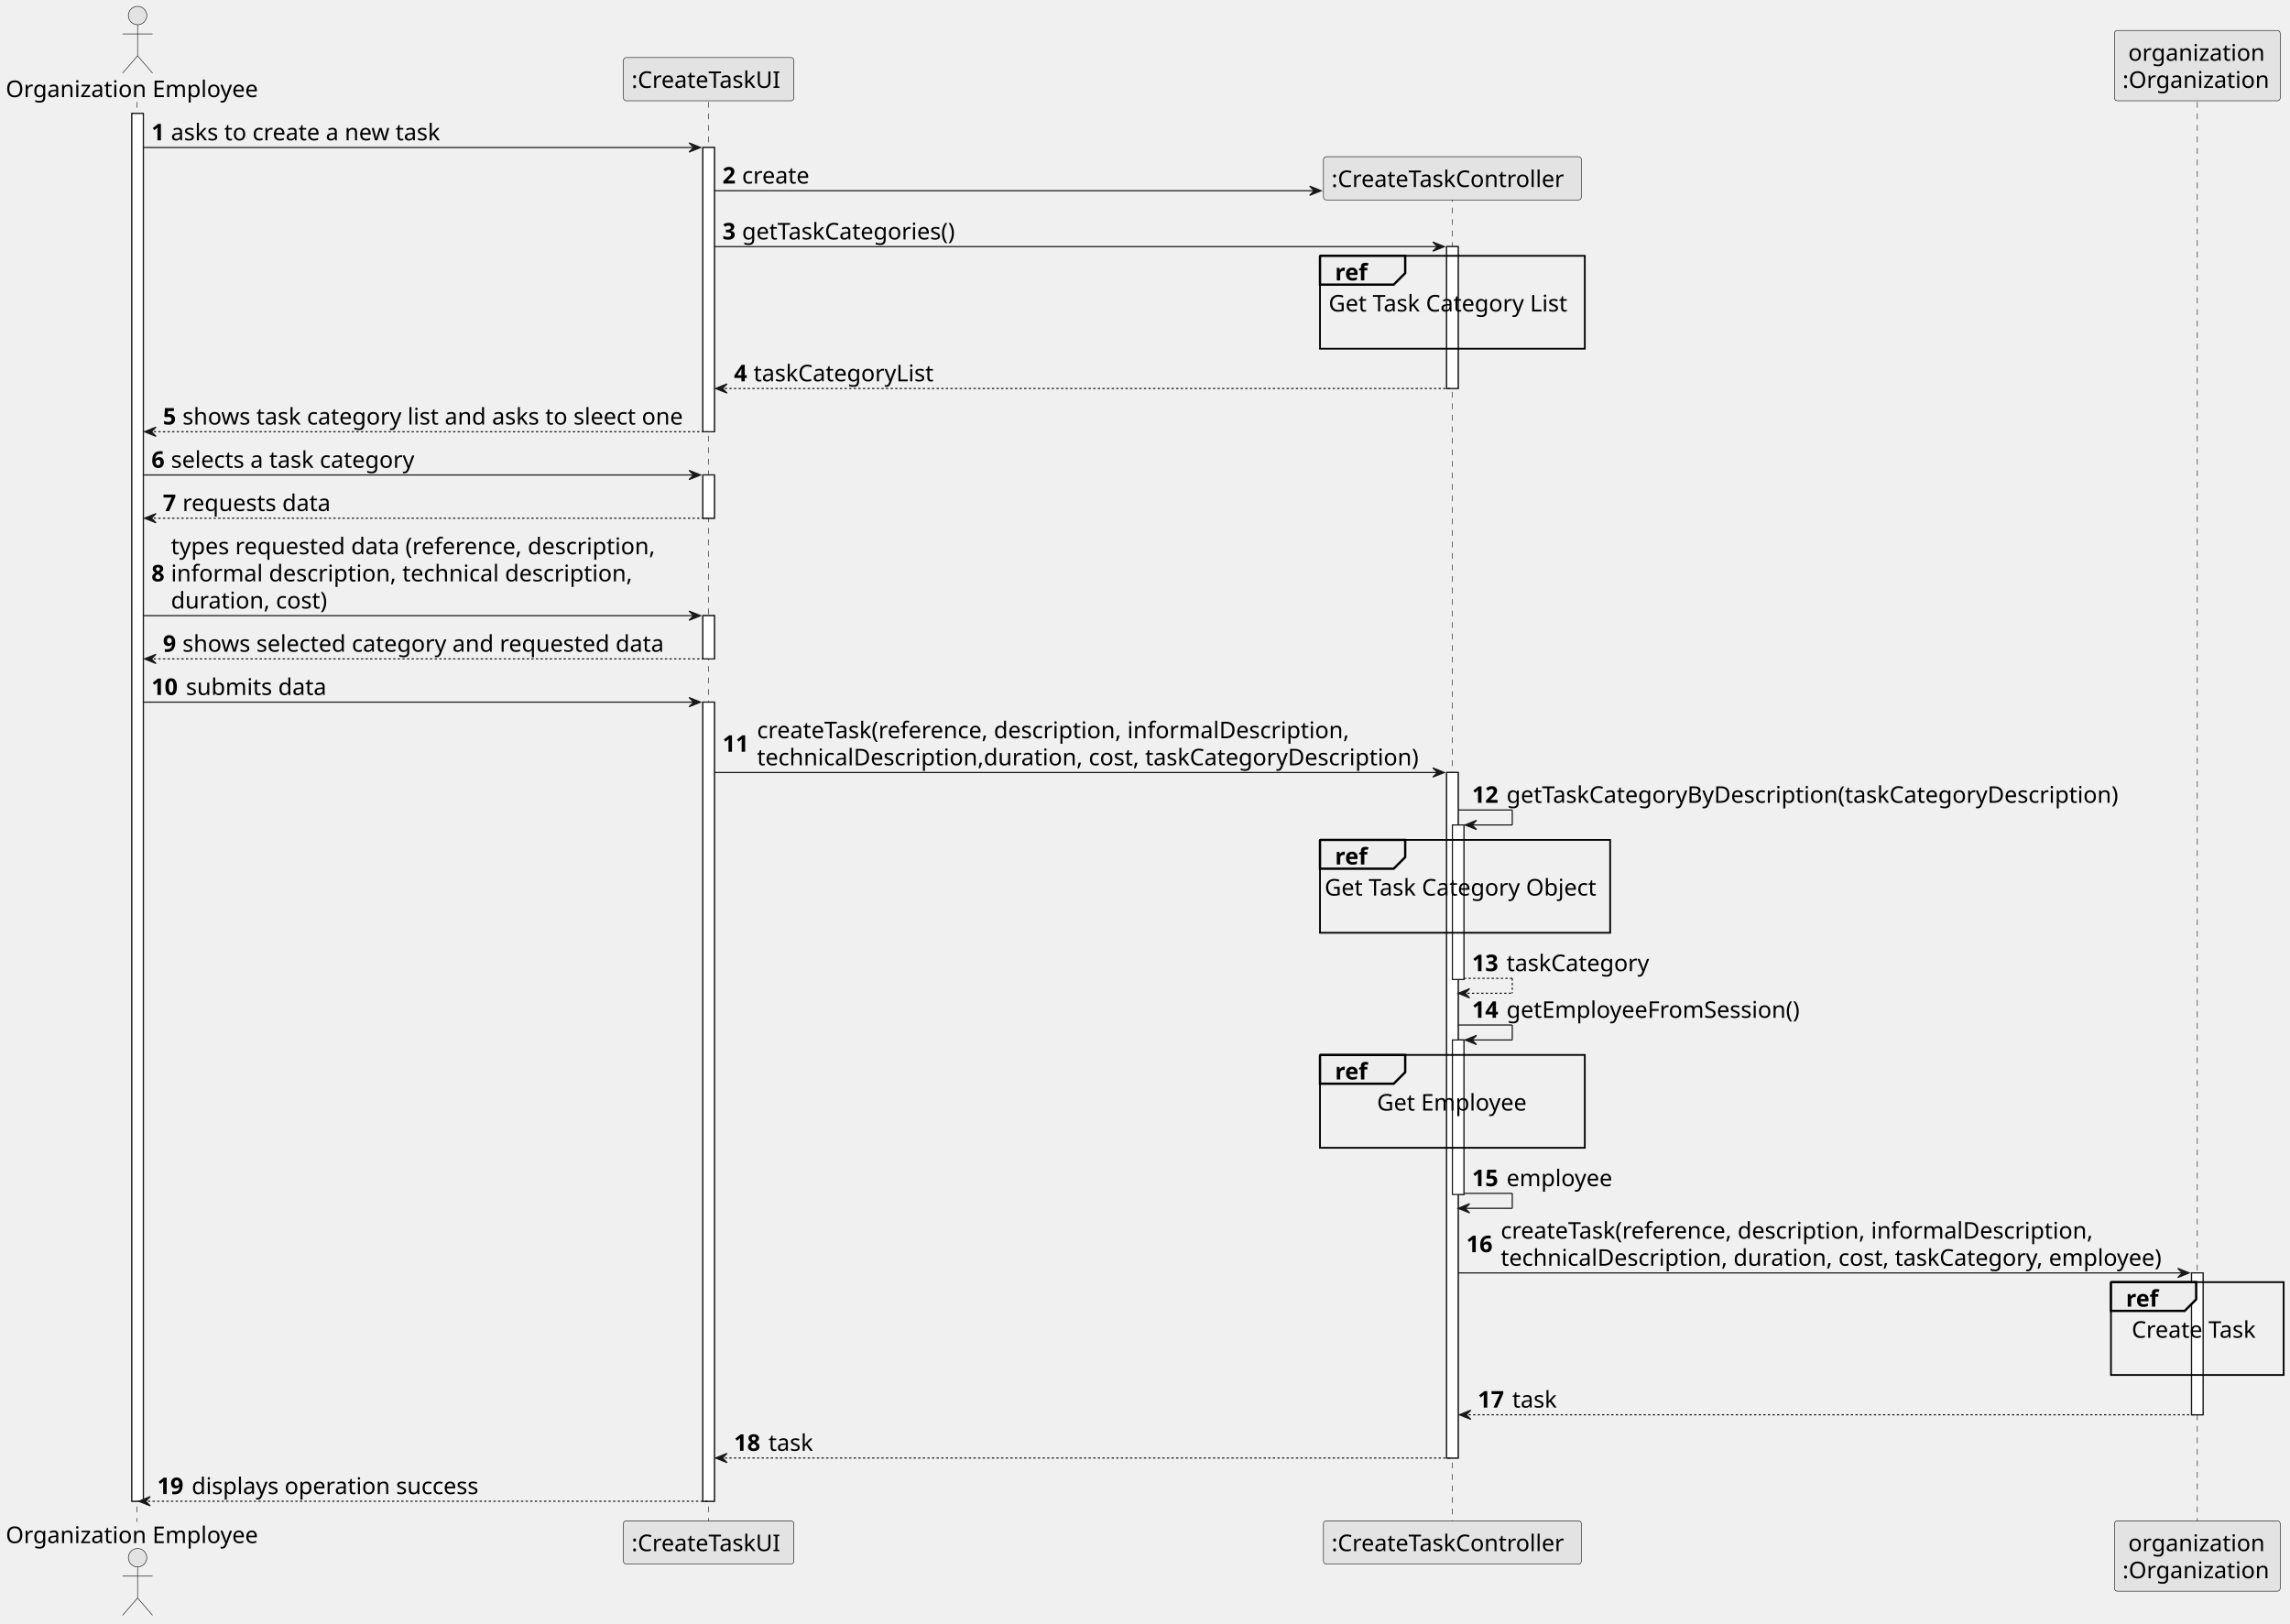
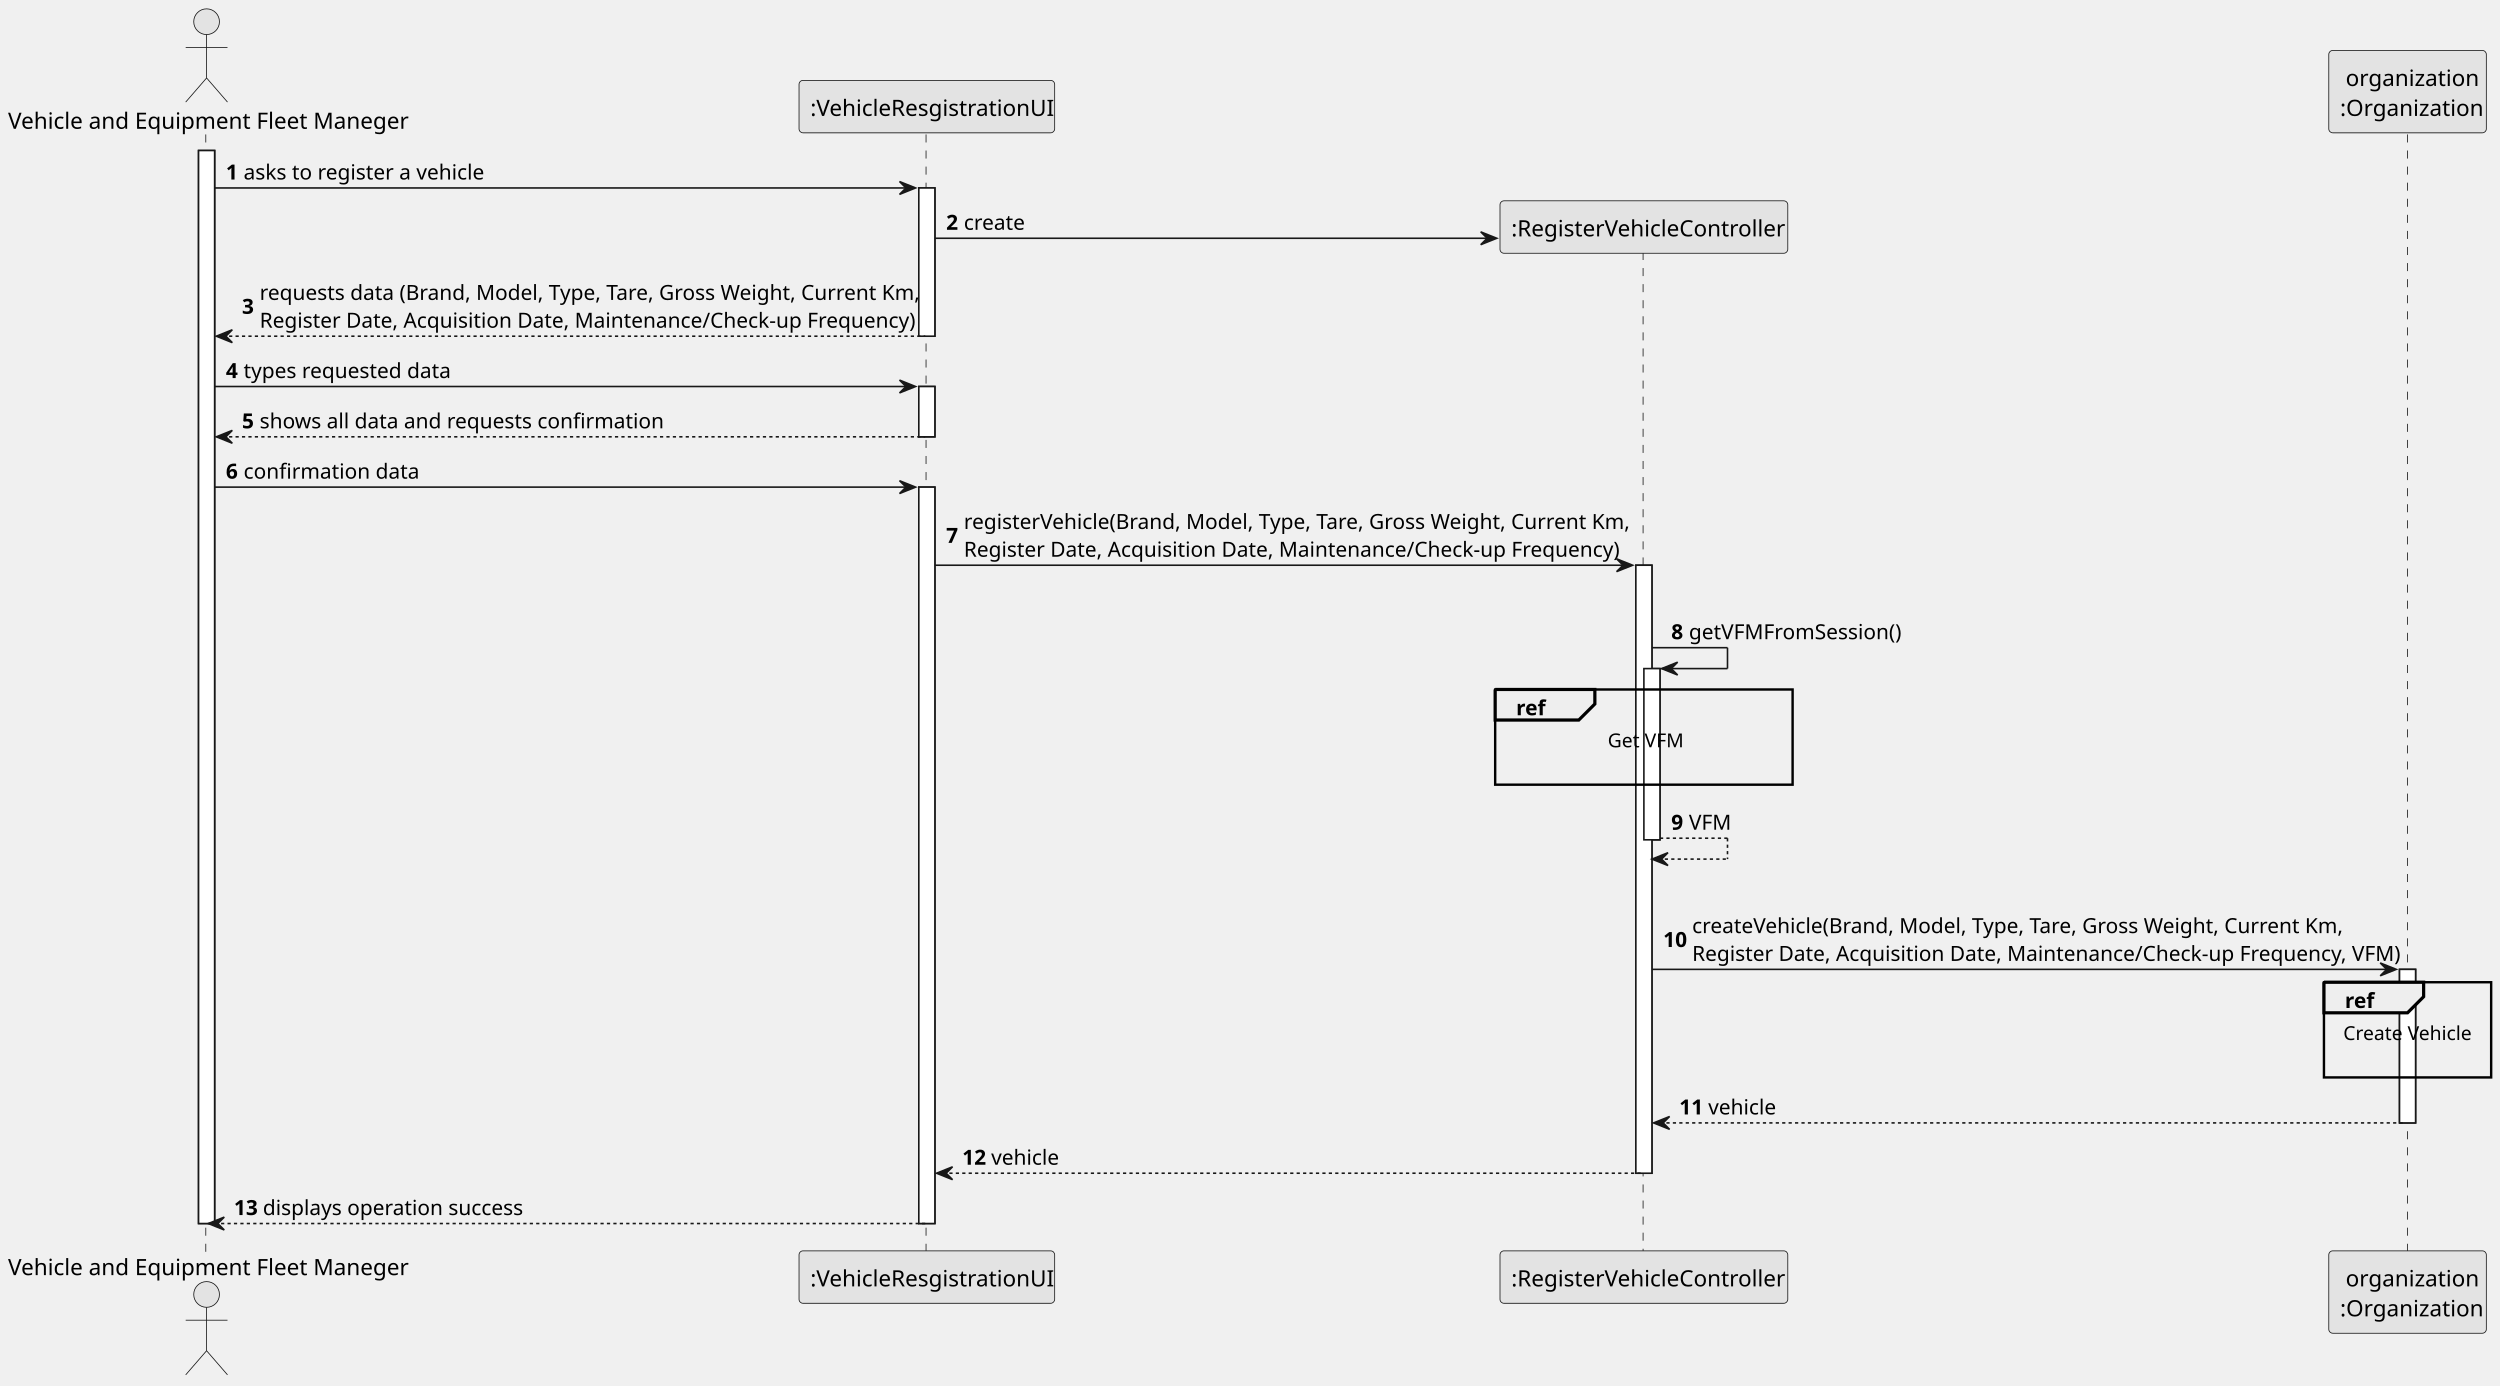
- <svg xmlns="http://www.w3.org/2000/svg" contentStyleType="text/css" height="1410px" preserveAspectRatio="none" style="width:1989px;height:1410px;background:#FFFFFF;" version="1.1" viewBox="0 0 1989 1410" width="1989px" zoomAndPan="magnify">
+ <svg xmlns="http://www.w3.org/2000/svg" contentStyleType="text/css" height="862px" preserveAspectRatio="none" style="width:1555px;height:862px;background:#FFFFFF;" version="1.1" viewBox="0 0 1555 862" width="1555px" zoomAndPan="magnify">
  <defs />
  <g>
-     <rect fill="#FFFFFF" height="1205.414" style="stroke:#181818;stroke-width:1.0;" width="10" x="114.5" y="98.555" />
-     <rect fill="#FFFFFF" height="246.883" style="stroke:#181818;stroke-width:1.0;" width="10" x="610.5" y="128.109" />
-     <rect fill="#FFFFFF" height="37.555" style="stroke:#181818;stroke-width:1.0;" width="10" x="610.5" y="412.547" />
-     <rect fill="#FFFFFF" height="37.555" style="stroke:#181818;stroke-width:1.0;" width="10" x="610.5" y="534.766" />
-     <rect fill="#FFFFFF" height="694.094" style="stroke:#181818;stroke-width:1.0;" width="10" x="610.5" y="609.875" />
-     <rect fill="#FFFFFF" height="123.219" style="stroke:#181818;stroke-width:1.0;" width="10" x="1256.5" y="214.219" />
-     <rect fill="#FFFFFF" height="595.43" style="stroke:#181818;stroke-width:1.0;" width="10" x="1256.5" y="670.984" />
-     <rect fill="#FFFFFF" height="134.219" style="stroke:#181818;stroke-width:1.0;" width="10" x="1261.5" y="716.539" />
-     <rect fill="#FFFFFF" height="134.219" style="stroke:#181818;stroke-width:1.0;" width="10" x="1261.5" y="903.312" />
-     <rect fill="#FFFFFF" height="123.219" style="stroke:#181818;stroke-width:1.0;" width="10" x="1903.5" y="1105.641" />
-     <line style="stroke:#181818;stroke-width:0.5;stroke-dasharray:5.0,5.0;" x1="119" x2="119" y1="88.555" y2="1321.969" />
-     <line style="stroke:#181818;stroke-width:0.5;stroke-dasharray:5.0,5.0;" x1="615.5" x2="615.5" y1="88.555" y2="1321.969" />
-     <line style="stroke:#181818;stroke-width:0.5;stroke-dasharray:5.0,5.0;" x1="1261.5" x2="1261.5" y1="170.387" y2="1321.969" />
-     <line style="stroke:#181818;stroke-width:0.5;stroke-dasharray:5.0,5.0;" x1="1908.5" x2="1908.5" y1="88.555" y2="1321.969" />
-     <text fill="#000000" font-family="sans-serif" font-size="20" lengthAdjust="spacing" textLength="223" x="5" y="84.336">Organization Employee</text>
-     <ellipse cx="119.5" cy="13.5" fill="#E3E3E3" rx="8" ry="8" style="stroke:#181818;stroke-width:0.5;" />
-     <path d="M119.5,21.5 L119.5,48.5 M106.5,29.5 L132.5,29.5 M119.5,48.5 L106.5,63.5 M119.5,48.5 L132.5,63.5 " fill="none" style="stroke:#181818;stroke-width:0.5;" />
-     <text fill="#000000" font-family="sans-serif" font-size="20" lengthAdjust="spacing" textLength="223" x="5" y="1340.305">Organization Employee</text>
-     <ellipse cx="119.5" cy="1353.023" fill="#E3E3E3" rx="8" ry="8" style="stroke:#181818;stroke-width:0.5;" />
-     <path d="M119.5,1361.023 L119.5,1388.023 M106.5,1369.023 L132.5,1369.023 M119.5,1388.023 L106.5,1403.023 M119.5,1388.023 L132.5,1403.023 " fill="none" style="stroke:#181818;stroke-width:0.5;" />
-     <rect fill="#E3E3E3" height="37.555" rx="2.5" ry="2.5" style="stroke:#181818;stroke-width:0.5;" width="148" x="541.5" y="50" />
-     <text fill="#000000" font-family="sans-serif" font-size="20" lengthAdjust="spacing" textLength="134" x="548.5" y="76.336">:CreateTaskUI</text>
-     <rect fill="#E3E3E3" height="37.555" rx="2.5" ry="2.5" style="stroke:#181818;stroke-width:0.5;" width="148" x="541.5" y="1320.969" />
-     <text fill="#000000" font-family="sans-serif" font-size="20" lengthAdjust="spacing" textLength="134" x="548.5" y="1347.305">:CreateTaskUI</text>
-     <rect fill="#E3E3E3" height="37.555" rx="2.5" ry="2.5" style="stroke:#181818;stroke-width:0.5;" width="224" x="1149.5" y="1320.969" />
-     <text fill="#000000" font-family="sans-serif" font-size="20" lengthAdjust="spacing" textLength="210" x="1156.5" y="1347.305">:CreateTaskController</text>
-     <rect fill="#E3E3E3" height="61.109" rx="2.5" ry="2.5" style="stroke:#181818;stroke-width:0.5;" width="144" x="1836.5" y="26.445" />
-     <text fill="#000000" font-family="sans-serif" font-size="20" lengthAdjust="spacing" textLength="120" x="1848.5" y="52.781">organization</text>
-     <text fill="#000000" font-family="sans-serif" font-size="20" lengthAdjust="spacing" textLength="130" x="1843.5" y="76.336">:Organization</text>
-     <rect fill="#E3E3E3" height="61.109" rx="2.5" ry="2.5" style="stroke:#181818;stroke-width:0.5;" width="144" x="1836.5" y="1320.969" />
-     <text fill="#000000" font-family="sans-serif" font-size="20" lengthAdjust="spacing" textLength="120" x="1848.5" y="1347.305">organization</text>
-     <text fill="#000000" font-family="sans-serif" font-size="20" lengthAdjust="spacing" textLength="130" x="1843.5" y="1370.859">:Organization</text>
-     <rect fill="#FFFFFF" height="1205.414" style="stroke:#181818;stroke-width:1.0;" width="10" x="114.5" y="98.555" />
-     <rect fill="#FFFFFF" height="246.883" style="stroke:#181818;stroke-width:1.0;" width="10" x="610.5" y="128.109" />
-     <rect fill="#FFFFFF" height="37.555" style="stroke:#181818;stroke-width:1.0;" width="10" x="610.5" y="412.547" />
-     <rect fill="#FFFFFF" height="37.555" style="stroke:#181818;stroke-width:1.0;" width="10" x="610.5" y="534.766" />
-     <rect fill="#FFFFFF" height="694.094" style="stroke:#181818;stroke-width:1.0;" width="10" x="610.5" y="609.875" />
-     <rect fill="#FFFFFF" height="123.219" style="stroke:#181818;stroke-width:1.0;" width="10" x="1256.5" y="214.219" />
-     <rect fill="#FFFFFF" height="595.43" style="stroke:#181818;stroke-width:1.0;" width="10" x="1256.5" y="670.984" />
-     <rect fill="#FFFFFF" height="134.219" style="stroke:#181818;stroke-width:1.0;" width="10" x="1261.5" y="716.539" />
-     <rect fill="#FFFFFF" height="134.219" style="stroke:#181818;stroke-width:1.0;" width="10" x="1261.5" y="903.312" />
-     <rect fill="#FFFFFF" height="123.219" style="stroke:#181818;stroke-width:1.0;" width="10" x="1903.5" y="1105.641" />
-     <polygon fill="#181818" points="598.5,124.109,608.5,128.109,598.5,132.109,602.5,128.109" style="stroke:#181818;stroke-width:1.0;" />
-     <line style="stroke:#181818;stroke-width:1.0;" x1="124.5" x2="604.5" y1="128.109" y2="128.109" />
-     <text fill="#000000" font-family="sans-serif" font-size="20" font-weight="bold" lengthAdjust="spacing" textLength="13" x="131.5" y="121.891">1</text>
-     <text fill="#000000" font-family="sans-serif" font-size="20" lengthAdjust="spacing" textLength="239" x="148.5" y="121.891">asks to create a new task</text>
-     <polygon fill="#181818" points="1137.5,161.664,1147.5,165.664,1137.5,169.664,1141.5,165.664" style="stroke:#181818;stroke-width:1.0;" />
-     <line style="stroke:#181818;stroke-width:1.0;" x1="620.5" x2="1143.5" y1="165.664" y2="165.664" />
-     <text fill="#000000" font-family="sans-serif" font-size="20" font-weight="bold" lengthAdjust="spacing" textLength="13" x="627.5" y="159.445">2</text>
-     <text fill="#000000" font-family="sans-serif" font-size="20" lengthAdjust="spacing" textLength="58" x="644.5" y="159.445">create</text>
-     <rect fill="#E3E3E3" height="37.555" rx="2.5" ry="2.5" style="stroke:#181818;stroke-width:0.5;" width="224" x="1149.5" y="136.109" />
-     <text fill="#000000" font-family="sans-serif" font-size="20" lengthAdjust="spacing" textLength="210" x="1156.5" y="162.445">:CreateTaskController</text>
-     <polygon fill="#181818" points="1244.5,210.219,1254.5,214.219,1244.5,218.219,1248.5,214.219" style="stroke:#181818;stroke-width:1.0;" />
-     <line style="stroke:#181818;stroke-width:1.0;" x1="620.5" x2="1250.5" y1="214.219" y2="214.219" />
-     <text fill="#000000" font-family="sans-serif" font-size="20" font-weight="bold" lengthAdjust="spacing" textLength="13" x="627.5" y="208">3</text>
-     <text fill="#000000" font-family="sans-serif" font-size="20" lengthAdjust="spacing" textLength="192" x="644.5" y="208">getTaskCategories()</text>
-     <rect fill="none" height="80.664" style="stroke:#000000;stroke-width:1.5;" width="230" x="1146.5" y="222.219" />
-     <path d="M1146.5,222.219 L1220.5,222.219 L1220.5,237.219 L1210.5,247.219 L1146.5,247.219 L1146.5,222.219 " fill="#EEEEEE" style="stroke:#000000;stroke-width:2.0;" />
-     <text fill="#000000" font-family="sans-serif" font-size="20" font-weight="bold" lengthAdjust="spacing" textLength="29" x="1159.5" y="243.555">ref</text>
-     <text fill="#000000" font-family="sans-serif" font-size="20" lengthAdjust="spacing" textLength="215" x="1154" y="270.555">Get Task Category List</text>
-     <text fill="#000000" font-family="sans-serif" font-size="20" lengthAdjust="spacing" textLength="6" x="1258.5" y="294.109"> </text>
-     <polygon fill="#181818" points="631.5,333.438,621.5,337.438,631.5,341.438,627.5,337.438" style="stroke:#181818;stroke-width:1.0;" />
-     <line style="stroke:#181818;stroke-width:1.0;stroke-dasharray:2.0,2.0;" x1="625.5" x2="1260.5" y1="337.438" y2="337.438" />
-     <text fill="#000000" font-family="sans-serif" font-size="20" font-weight="bold" lengthAdjust="spacing" textLength="13" x="637.5" y="331.219">4</text>
-     <text fill="#000000" font-family="sans-serif" font-size="20" lengthAdjust="spacing" textLength="159" x="654.5" y="331.219">taskCategoryList</text>
-     <polygon fill="#181818" points="135.5,370.992,125.5,374.992,135.5,378.992,131.5,374.992" style="stroke:#181818;stroke-width:1.0;" />
-     <line style="stroke:#181818;stroke-width:1.0;stroke-dasharray:2.0,2.0;" x1="129.5" x2="614.5" y1="374.992" y2="374.992" />
-     <text fill="#000000" font-family="sans-serif" font-size="20" font-weight="bold" lengthAdjust="spacing" textLength="13" x="141.5" y="368.773">5</text>
-     <text fill="#000000" font-family="sans-serif" font-size="20" lengthAdjust="spacing" textLength="445" x="158.5" y="368.773">shows task category list and asks to sleect one</text>
-     <polygon fill="#181818" points="598.5,408.547,608.5,412.547,598.5,416.547,602.5,412.547" style="stroke:#181818;stroke-width:1.0;" />
-     <line style="stroke:#181818;stroke-width:1.0;" x1="124.5" x2="604.5" y1="412.547" y2="412.547" />
-     <text fill="#000000" font-family="sans-serif" font-size="20" font-weight="bold" lengthAdjust="spacing" textLength="13" x="131.5" y="406.328">6</text>
-     <text fill="#000000" font-family="sans-serif" font-size="20" lengthAdjust="spacing" textLength="215" x="148.5" y="406.328">selects a task category</text>
-     <polygon fill="#181818" points="135.5,446.102,125.5,450.102,135.5,454.102,131.5,450.102" style="stroke:#181818;stroke-width:1.0;" />
-     <line style="stroke:#181818;stroke-width:1.0;stroke-dasharray:2.0,2.0;" x1="129.5" x2="614.5" y1="450.102" y2="450.102" />
-     <text fill="#000000" font-family="sans-serif" font-size="20" font-weight="bold" lengthAdjust="spacing" textLength="13" x="141.5" y="443.883">7</text>
-     <text fill="#000000" font-family="sans-serif" font-size="20" lengthAdjust="spacing" textLength="130" x="158.5" y="443.883">requests data</text>
-     <polygon fill="#181818" points="598.5,530.766,608.5,534.766,598.5,538.766,602.5,534.766" style="stroke:#181818;stroke-width:1.0;" />
-     <line style="stroke:#181818;stroke-width:1.0;" x1="124.5" x2="604.5" y1="534.766" y2="534.766" />
-     <text fill="#000000" font-family="sans-serif" font-size="20" font-weight="bold" lengthAdjust="spacing" textLength="13" x="131.5" y="504.992">8</text>
-     <text fill="#000000" font-family="sans-serif" font-size="20" lengthAdjust="spacing" textLength="429" x="148.5" y="481.438">types requested data (reference, description,</text>
-     <text fill="#000000" font-family="sans-serif" font-size="20" lengthAdjust="spacing" textLength="412" x="148.5" y="504.992">informal description, technical description,</text>
-     <text fill="#000000" font-family="sans-serif" font-size="20" lengthAdjust="spacing" textLength="139" x="148.5" y="528.547">duration, cost)</text>
-     <polygon fill="#181818" points="135.5,568.32,125.5,572.32,135.5,576.32,131.5,572.32" style="stroke:#181818;stroke-width:1.0;" />
-     <line style="stroke:#181818;stroke-width:1.0;stroke-dasharray:2.0,2.0;" x1="129.5" x2="614.5" y1="572.32" y2="572.32" />
-     <text fill="#000000" font-family="sans-serif" font-size="20" font-weight="bold" lengthAdjust="spacing" textLength="13" x="141.5" y="566.102">9</text>
-     <text fill="#000000" font-family="sans-serif" font-size="20" lengthAdjust="spacing" textLength="423" x="158.5" y="566.102">shows selected category and requested data</text>
-     <polygon fill="#181818" points="598.5,605.875,608.5,609.875,598.5,613.875,602.5,609.875" style="stroke:#181818;stroke-width:1.0;" />
-     <line style="stroke:#181818;stroke-width:1.0;" x1="124.5" x2="604.5" y1="609.875" y2="609.875" />
-     <text fill="#000000" font-family="sans-serif" font-size="20" font-weight="bold" lengthAdjust="spacing" textLength="26" x="131.5" y="603.656">10</text>
-     <text fill="#000000" font-family="sans-serif" font-size="20" lengthAdjust="spacing" textLength="125" x="161.5" y="603.656">submits data</text>
-     <polygon fill="#181818" points="1244.5,666.984,1254.5,670.984,1244.5,674.984,1248.5,670.984" style="stroke:#181818;stroke-width:1.0;" />
-     <line style="stroke:#181818;stroke-width:1.0;" x1="620.5" x2="1250.5" y1="670.984" y2="670.984" />
-     <text fill="#000000" font-family="sans-serif" font-size="20" font-weight="bold" lengthAdjust="spacing" textLength="26" x="627.5" y="652.988">11</text>
-     <text fill="#000000" font-family="sans-serif" font-size="20" lengthAdjust="spacing" textLength="529" x="657.5" y="641.211">createTask(reference, description, informalDescription,</text>
-     <text fill="#000000" font-family="sans-serif" font-size="20" lengthAdjust="spacing" textLength="587" x="657.5" y="664.766">technicalDescription,duration, cost, taskCategoryDescription)</text>
-     <line style="stroke:#181818;stroke-width:1.0;" x1="1266.5" x2="1313.5" y1="703.539" y2="703.539" />
-     <line style="stroke:#181818;stroke-width:1.0;" x1="1313.5" x2="1313.5" y1="703.539" y2="716.539" />
-     <line style="stroke:#181818;stroke-width:1.0;" x1="1272.5" x2="1313.5" y1="716.539" y2="716.539" />
-     <polygon fill="#181818" points="1282.5,712.539,1272.5,716.539,1282.5,720.539,1278.5,716.539" style="stroke:#181818;stroke-width:1.0;" />
-     <text fill="#000000" font-family="sans-serif" font-size="20" font-weight="bold" lengthAdjust="spacing" textLength="26" x="1278.5" y="697.32">12</text>
-     <text fill="#000000" font-family="sans-serif" font-size="20" lengthAdjust="spacing" textLength="542" x="1308.5" y="697.32">getTaskCategoryByDescription(taskCategoryDescription)</text>
-     <rect fill="none" height="80.664" style="stroke:#000000;stroke-width:1.5;" width="252" x="1146.5" y="729.539" />
-     <path d="M1146.5,729.539 L1220.5,729.539 L1220.5,744.539 L1210.5,754.539 L1146.5,754.539 L1146.5,729.539 " fill="#EEEEEE" style="stroke:#000000;stroke-width:2.0;" />
-     <text fill="#000000" font-family="sans-serif" font-size="20" font-weight="bold" lengthAdjust="spacing" textLength="29" x="1159.5" y="750.875">ref</text>
-     <text fill="#000000" font-family="sans-serif" font-size="20" lengthAdjust="spacing" textLength="244" x="1150.5" y="777.875">Get Task Category Object</text>
-     <text fill="#000000" font-family="sans-serif" font-size="20" lengthAdjust="spacing" textLength="6" x="1269.5" y="801.43"> </text>
-     <line style="stroke:#181818;stroke-width:1.0;stroke-dasharray:2.0,2.0;" x1="1271.5" x2="1313.5" y1="849.758" y2="849.758" />
-     <line style="stroke:#181818;stroke-width:1.0;stroke-dasharray:2.0,2.0;" x1="1313.5" x2="1313.5" y1="849.758" y2="862.758" />
-     <line style="stroke:#181818;stroke-width:1.0;stroke-dasharray:2.0,2.0;" x1="1266.5" x2="1313.5" y1="862.758" y2="862.758" />
-     <polygon fill="#181818" points="1276.5,858.758,1266.5,862.758,1276.5,866.758,1272.5,862.758" style="stroke:#181818;stroke-width:1.0;" />
-     <text fill="#000000" font-family="sans-serif" font-size="20" font-weight="bold" lengthAdjust="spacing" textLength="26" x="1278.5" y="843.539">13</text>
-     <text fill="#000000" font-family="sans-serif" font-size="20" lengthAdjust="spacing" textLength="125" x="1308.5" y="843.539">taskCategory</text>
-     <line style="stroke:#181818;stroke-width:1.0;" x1="1266.5" x2="1313.5" y1="890.312" y2="890.312" />
-     <line style="stroke:#181818;stroke-width:1.0;" x1="1313.5" x2="1313.5" y1="890.312" y2="903.312" />
-     <line style="stroke:#181818;stroke-width:1.0;" x1="1272.5" x2="1313.5" y1="903.312" y2="903.312" />
-     <polygon fill="#181818" points="1282.5,899.312,1272.5,903.312,1282.5,907.312,1278.5,903.312" style="stroke:#181818;stroke-width:1.0;" />
-     <text fill="#000000" font-family="sans-serif" font-size="20" font-weight="bold" lengthAdjust="spacing" textLength="26" x="1278.5" y="884.094">14</text>
-     <text fill="#000000" font-family="sans-serif" font-size="20" lengthAdjust="spacing" textLength="259" x="1308.5" y="884.094">getEmployeeFromSession()</text>
-     <rect fill="none" height="80.664" style="stroke:#000000;stroke-width:1.5;" width="230" x="1146.5" y="916.312" />
-     <path d="M1146.5,916.312 L1220.5,916.312 L1220.5,931.312 L1210.5,941.312 L1146.5,941.312 L1146.5,916.312 " fill="#EEEEEE" style="stroke:#000000;stroke-width:2.0;" />
-     <text fill="#000000" font-family="sans-serif" font-size="20" font-weight="bold" lengthAdjust="spacing" textLength="29" x="1159.5" y="937.648">ref</text>
-     <text fill="#000000" font-family="sans-serif" font-size="20" lengthAdjust="spacing" textLength="131" x="1196" y="964.648">Get Employee</text>
-     <text fill="#000000" font-family="sans-serif" font-size="20" lengthAdjust="spacing" textLength="6" x="1258.5" y="988.203"> </text>
-     <line style="stroke:#181818;stroke-width:1.0;" x1="1271.5" x2="1313.5" y1="1036.531" y2="1036.531" />
-     <line style="stroke:#181818;stroke-width:1.0;" x1="1313.5" x2="1313.5" y1="1036.531" y2="1049.531" />
-     <line style="stroke:#181818;stroke-width:1.0;" x1="1266.5" x2="1313.5" y1="1049.531" y2="1049.531" />
-     <polygon fill="#181818" points="1276.5,1045.531,1266.5,1049.531,1276.5,1053.531,1272.5,1049.531" style="stroke:#181818;stroke-width:1.0;" />
-     <text fill="#000000" font-family="sans-serif" font-size="20" font-weight="bold" lengthAdjust="spacing" textLength="26" x="1278.5" y="1030.312">15</text>
-     <text fill="#000000" font-family="sans-serif" font-size="20" lengthAdjust="spacing" textLength="93" x="1308.5" y="1030.312">employee</text>
-     <polygon fill="#181818" points="1891.5,1101.641,1901.5,1105.641,1891.5,1109.641,1895.5,1105.641" style="stroke:#181818;stroke-width:1.0;" />
-     <line style="stroke:#181818;stroke-width:1.0;" x1="1266.5" x2="1897.5" y1="1105.641" y2="1105.641" />
-     <text fill="#000000" font-family="sans-serif" font-size="20" font-weight="bold" lengthAdjust="spacing" textLength="26" x="1273.5" y="1087.645">16</text>
-     <text fill="#000000" font-family="sans-serif" font-size="20" lengthAdjust="spacing" textLength="529" x="1303.5" y="1075.867">createTask(reference, description, informalDescription,</text>
-     <text fill="#000000" font-family="sans-serif" font-size="20" lengthAdjust="spacing" textLength="588" x="1303.5" y="1099.422">technicalDescription, duration, cost, taskCategory, employee)</text>
-     <rect fill="none" height="80.664" style="stroke:#000000;stroke-width:1.5;" width="150" x="1833.5" y="1113.641" />
-     <path d="M1833.5,1113.641 L1907.5,1113.641 L1907.5,1128.641 L1897.5,1138.641 L1833.5,1138.641 L1833.5,1113.641 " fill="#EEEEEE" style="stroke:#000000;stroke-width:2.0;" />
-     <text fill="#000000" font-family="sans-serif" font-size="20" font-weight="bold" lengthAdjust="spacing" textLength="29" x="1846.5" y="1134.977">ref</text>
-     <text fill="#000000" font-family="sans-serif" font-size="20" lengthAdjust="spacing" textLength="114" x="1851.5" y="1161.977">Create Task</text>
-     <text fill="#000000" font-family="sans-serif" font-size="20" lengthAdjust="spacing" textLength="6" x="1905.5" y="1185.531"> </text>
-     <polygon fill="#181818" points="1277.5,1224.859,1267.5,1228.859,1277.5,1232.859,1273.5,1228.859" style="stroke:#181818;stroke-width:1.0;" />
-     <line style="stroke:#181818;stroke-width:1.0;stroke-dasharray:2.0,2.0;" x1="1271.5" x2="1907.5" y1="1228.859" y2="1228.859" />
-     <text fill="#000000" font-family="sans-serif" font-size="20" font-weight="bold" lengthAdjust="spacing" textLength="26" x="1283.5" y="1222.641">17</text>
-     <text fill="#000000" font-family="sans-serif" font-size="20" lengthAdjust="spacing" textLength="40" x="1313.5" y="1222.641">task</text>
-     <polygon fill="#181818" points="631.5,1262.414,621.5,1266.414,631.5,1270.414,627.5,1266.414" style="stroke:#181818;stroke-width:1.0;" />
-     <line style="stroke:#181818;stroke-width:1.0;stroke-dasharray:2.0,2.0;" x1="625.5" x2="1260.5" y1="1266.414" y2="1266.414" />
-     <text fill="#000000" font-family="sans-serif" font-size="20" font-weight="bold" lengthAdjust="spacing" textLength="26" x="637.5" y="1260.195">18</text>
-     <text fill="#000000" font-family="sans-serif" font-size="20" lengthAdjust="spacing" textLength="40" x="667.5" y="1260.195">task</text>
-     <polygon fill="#181818" points="130.5,1299.969,120.5,1303.969,130.5,1307.969,126.5,1303.969" style="stroke:#181818;stroke-width:1.0;" />
-     <line style="stroke:#181818;stroke-width:1.0;stroke-dasharray:2.0,2.0;" x1="124.5" x2="614.5" y1="1303.969" y2="1303.969" />
-     <text fill="#000000" font-family="sans-serif" font-size="20" font-weight="bold" lengthAdjust="spacing" textLength="26" x="136.5" y="1297.75">19</text>
-     <text fill="#000000" font-family="sans-serif" font-size="20" lengthAdjust="spacing" textLength="256" x="166.5" y="1297.75">displays operation success</text>
+     <rect fill="#FFFFFF" height="667.412" style="stroke:#181818;stroke-width:1.0;" width="10" x="123.5" y="93.621" />
+     <rect fill="#FFFFFF" height="92.203" style="stroke:#181818;stroke-width:1.0;" width="10" x="571.5" y="116.912" />
+     <rect fill="#FFFFFF" height="31.291" style="stroke:#181818;stroke-width:1.0;" width="10" x="571.5" y="240.406" />
+     <rect fill="#FFFFFF" height="458.045" style="stroke:#181818;stroke-width:1.0;" width="10" x="571.5" y="302.988" />
+     <rect fill="#FFFFFF" height="378.172" style="stroke:#181818;stroke-width:1.0;" width="10" x="1017.5" y="351.57" />
+     <rect fill="#FFFFFF" height="106.504" style="stroke:#181818;stroke-width:1.0;" width="10" x="1022.5" y="415.861" />
+     <rect fill="#FFFFFF" height="95.504" style="stroke:#181818;stroke-width:1.0;" width="10" x="1492.5" y="602.947" />
+     <line style="stroke:#181818;stroke-width:0.5;stroke-dasharray:5.0,5.0;" x1="128" x2="128" y1="83.621" y2="779.033" />
+     <line style="stroke:#181818;stroke-width:0.5;stroke-dasharray:5.0,5.0;" x1="576" x2="576" y1="83.621" y2="779.033" />
+     <line style="stroke:#181818;stroke-width:0.5;stroke-dasharray:5.0,5.0;" x1="1022" x2="1022" y1="156.723" y2="779.033" />
+     <line style="stroke:#181818;stroke-width:0.5;stroke-dasharray:5.0,5.0;" x1="1497.5" x2="1497.5" y1="83.621" y2="779.033" />
+     <text fill="#000000" font-family="sans-serif" font-size="14" lengthAdjust="spacing" textLength="241" x="5" y="80.107">Vehicle and Equipment Fleet Maneger</text>
+     <ellipse cx="128.5" cy="13.5" fill="#E3E3E3" rx="8" ry="8" style="stroke:#181818;stroke-width:0.5;" />
+     <path d="M128.5,21.5 L128.5,48.5 M115.5,29.5 L141.5,29.5 M128.5,48.5 L115.5,63.5 M128.5,48.5 L141.5,63.5 " fill="none" style="stroke:#181818;stroke-width:0.5;" />
+     <text fill="#000000" font-family="sans-serif" font-size="14" lengthAdjust="spacing" textLength="241" x="5" y="793.141">Vehicle and Equipment Fleet Maneger</text>
+     <ellipse cx="128.5" cy="805.154" fill="#E3E3E3" rx="8" ry="8" style="stroke:#181818;stroke-width:0.5;" />
+     <path d="M128.5,813.154 L128.5,840.154 M115.5,821.154 L141.5,821.154 M128.5,840.154 L115.5,855.154 M128.5,840.154 L141.5,855.154 " fill="none" style="stroke:#181818;stroke-width:0.5;" />
+     <rect fill="#E3E3E3" height="32.621" rx="2.5" ry="2.5" style="stroke:#181818;stroke-width:0.5;" width="159" x="497" y="50" />
+     <text fill="#000000" font-family="sans-serif" font-size="14" lengthAdjust="spacing" textLength="145" x="504" y="72.107">:VehicleResgistrationUI</text>
+     <rect fill="#E3E3E3" height="32.621" rx="2.5" ry="2.5" style="stroke:#181818;stroke-width:0.5;" width="159" x="497" y="778.033" />
+     <text fill="#000000" font-family="sans-serif" font-size="14" lengthAdjust="spacing" textLength="145" x="504" y="800.141">:VehicleResgistrationUI</text>
+     <rect fill="#E3E3E3" height="32.621" rx="2.5" ry="2.5" style="stroke:#181818;stroke-width:0.5;" width="179" x="933" y="778.033" />
+     <text fill="#000000" font-family="sans-serif" font-size="14" lengthAdjust="spacing" textLength="165" x="940" y="800.141">:RegisterVehicleController</text>
+     <rect fill="#E3E3E3" height="51.242" rx="2.5" ry="2.5" style="stroke:#181818;stroke-width:0.5;" width="98" x="1448.5" y="31.379" />
+     <text fill="#000000" font-family="sans-serif" font-size="14" lengthAdjust="spacing" textLength="77" x="1459" y="53.486">organization</text>
+     <text fill="#000000" font-family="sans-serif" font-size="14" lengthAdjust="spacing" textLength="84" x="1455.5" y="72.107">:Organization</text>
+     <rect fill="#E3E3E3" height="51.242" rx="2.5" ry="2.5" style="stroke:#181818;stroke-width:0.5;" width="98" x="1448.5" y="778.033" />
+     <text fill="#000000" font-family="sans-serif" font-size="14" lengthAdjust="spacing" textLength="77" x="1459" y="800.141">organization</text>
+     <text fill="#000000" font-family="sans-serif" font-size="14" lengthAdjust="spacing" textLength="84" x="1455.5" y="818.762">:Organization</text>
+     <rect fill="#FFFFFF" height="667.412" style="stroke:#181818;stroke-width:1.0;" width="10" x="123.5" y="93.621" />
+     <rect fill="#FFFFFF" height="92.203" style="stroke:#181818;stroke-width:1.0;" width="10" x="571.5" y="116.912" />
+     <rect fill="#FFFFFF" height="31.291" style="stroke:#181818;stroke-width:1.0;" width="10" x="571.5" y="240.406" />
+     <rect fill="#FFFFFF" height="458.045" style="stroke:#181818;stroke-width:1.0;" width="10" x="571.5" y="302.988" />
+     <rect fill="#FFFFFF" height="378.172" style="stroke:#181818;stroke-width:1.0;" width="10" x="1017.5" y="351.57" />
+     <rect fill="#FFFFFF" height="106.504" style="stroke:#181818;stroke-width:1.0;" width="10" x="1022.5" y="415.861" />
+     <rect fill="#FFFFFF" height="95.504" style="stroke:#181818;stroke-width:1.0;" width="10" x="1492.5" y="602.947" />
+     <polygon fill="#181818" points="559.5,112.912,569.5,116.912,559.5,120.912,563.5,116.912" style="stroke:#181818;stroke-width:1.0;" />
+     <line style="stroke:#181818;stroke-width:1.0;" x1="133.5" x2="565.5" y1="116.912" y2="116.912" />
+     <text fill="#000000" font-family="sans-serif" font-size="13" font-weight="bold" lengthAdjust="spacing" textLength="7" x="140.5" y="111.649">1</text>
+     <text fill="#000000" font-family="sans-serif" font-size="13" lengthAdjust="spacing" textLength="144" x="151.5" y="111.649">asks to register a vehicle</text>
+     <polygon fill="#181818" points="921,144.203,931,148.203,921,152.203,925,148.203" style="stroke:#181818;stroke-width:1.0;" />
+     <line style="stroke:#181818;stroke-width:1.0;" x1="581.5" x2="927" y1="148.203" y2="148.203" />
+     <text fill="#000000" font-family="sans-serif" font-size="13" font-weight="bold" lengthAdjust="spacing" textLength="7" x="588.5" y="142.94">2</text>
+     <text fill="#000000" font-family="sans-serif" font-size="13" lengthAdjust="spacing" textLength="36" x="599.5" y="142.94">create</text>
+     <rect fill="#E3E3E3" height="32.621" rx="2.5" ry="2.5" style="stroke:#181818;stroke-width:0.5;" width="179" x="933" y="124.912" />
+     <text fill="#000000" font-family="sans-serif" font-size="14" lengthAdjust="spacing" textLength="165" x="940" y="147.019">:RegisterVehicleController</text>
+     <polygon fill="#181818" points="144.5,205.115,134.5,209.115,144.5,213.115,140.5,209.115" style="stroke:#181818;stroke-width:1.0;" />
+     <line style="stroke:#181818;stroke-width:1.0;stroke-dasharray:2.0,2.0;" x1="138.5" x2="575.5" y1="209.115" y2="209.115" />
+     <text fill="#000000" font-family="sans-serif" font-size="13" font-weight="bold" lengthAdjust="spacing" textLength="7" x="150.5" y="195.207">3</text>
+     <text fill="#000000" font-family="sans-serif" font-size="13" lengthAdjust="spacing" textLength="399" x="161.5" y="186.561">requests data (Brand, Model, Type, Tare, Gross Weight, Current Km,</text>
+     <text fill="#000000" font-family="sans-serif" font-size="13" lengthAdjust="spacing" textLength="392" x="161.5" y="203.852">Register Date, Acquisition Date, Maintenance/Check-up Frequency)</text>
+     <polygon fill="#181818" points="559.5,236.406,569.5,240.406,559.5,244.406,563.5,240.406" style="stroke:#181818;stroke-width:1.0;" />
+     <line style="stroke:#181818;stroke-width:1.0;" x1="133.5" x2="565.5" y1="240.406" y2="240.406" />
+     <text fill="#000000" font-family="sans-serif" font-size="13" font-weight="bold" lengthAdjust="spacing" textLength="7" x="140.5" y="235.144">4</text>
+     <text fill="#000000" font-family="sans-serif" font-size="13" lengthAdjust="spacing" textLength="122" x="151.5" y="235.144">types requested data</text>
+     <polygon fill="#181818" points="144.5,267.697,134.5,271.697,144.5,275.697,140.5,271.697" style="stroke:#181818;stroke-width:1.0;" />
+     <line style="stroke:#181818;stroke-width:1.0;stroke-dasharray:2.0,2.0;" x1="138.5" x2="575.5" y1="271.697" y2="271.697" />
+     <text fill="#000000" font-family="sans-serif" font-size="13" font-weight="bold" lengthAdjust="spacing" textLength="7" x="150.5" y="266.435">5</text>
+     <text fill="#000000" font-family="sans-serif" font-size="13" lengthAdjust="spacing" textLength="236" x="161.5" y="266.435">shows all data and requests confirmation</text>
+     <polygon fill="#181818" points="559.5,298.988,569.5,302.988,559.5,306.988,563.5,302.988" style="stroke:#181818;stroke-width:1.0;" />
+     <line style="stroke:#181818;stroke-width:1.0;" x1="133.5" x2="565.5" y1="302.988" y2="302.988" />
+     <text fill="#000000" font-family="sans-serif" font-size="13" font-weight="bold" lengthAdjust="spacing" textLength="7" x="140.5" y="297.726">6</text>
+     <text fill="#000000" font-family="sans-serif" font-size="13" lengthAdjust="spacing" textLength="99" x="151.5" y="297.726">confirmation data</text>
+     <polygon fill="#181818" points="1005.5,347.57,1015.5,351.57,1005.5,355.57,1009.5,351.57" style="stroke:#181818;stroke-width:1.0;" />
+     <line style="stroke:#181818;stroke-width:1.0;" x1="581.5" x2="1011.5" y1="351.57" y2="351.57" />
+     <text fill="#000000" font-family="sans-serif" font-size="13" font-weight="bold" lengthAdjust="spacing" textLength="7" x="588.5" y="337.662">7</text>
+     <text fill="#000000" font-family="sans-serif" font-size="13" lengthAdjust="spacing" textLength="402" x="599.5" y="329.017">registerVehicle(Brand, Model, Type, Tare, Gross Weight, Current Km,</text>
+     <text fill="#000000" font-family="sans-serif" font-size="13" lengthAdjust="spacing" textLength="392" x="599.5" y="346.308">Register Date, Acquisition Date, Maintenance/Check-up Frequency)</text>
+     <line style="stroke:#181818;stroke-width:1.0;" x1="1027.5" x2="1074.5" y1="402.861" y2="402.861" />
+     <line style="stroke:#181818;stroke-width:1.0;" x1="1074.5" x2="1074.5" y1="402.861" y2="415.861" />
+     <line style="stroke:#181818;stroke-width:1.0;" x1="1033.5" x2="1074.5" y1="415.861" y2="415.861" />
+     <polygon fill="#181818" points="1043.5,411.861,1033.5,415.861,1043.5,419.861,1039.5,415.861" style="stroke:#181818;stroke-width:1.0;" />
+     <text fill="#000000" font-family="sans-serif" font-size="13" font-weight="bold" lengthAdjust="spacing" textLength="7" x="1039.5" y="397.599">8</text>
+     <text fill="#000000" font-family="sans-serif" font-size="13" lengthAdjust="spacing" textLength="131" x="1050.5" y="397.599">getVFMFromSession()</text>
+     <rect fill="none" height="59.213" style="stroke:#000000;stroke-width:1.5;" width="185" x="930" y="428.861" />
+     <path d="M930,428.861 L992,428.861 L992,437.861 L982,447.861 L930,447.861 L930,428.861 " fill="#EEEEEE" style="stroke:#000000;stroke-width:2.0;" />
+     <text fill="#000000" font-family="sans-serif" font-size="13" font-weight="bold" lengthAdjust="spacing" textLength="17" x="943" y="444.89">ref</text>
+     <text fill="#000000" font-family="sans-serif" font-size="12" lengthAdjust="spacing" textLength="45" x="1000" y="464.81">Get VFM</text>
+     <text fill="#000000" font-family="sans-serif" font-size="12" lengthAdjust="spacing" textLength="3" x="1021" y="480.772"> </text>
+     <line style="stroke:#181818;stroke-width:1.0;stroke-dasharray:2.0,2.0;" x1="1032.5" x2="1074.5" y1="521.365" y2="521.365" />
+     <line style="stroke:#181818;stroke-width:1.0;stroke-dasharray:2.0,2.0;" x1="1074.5" x2="1074.5" y1="521.365" y2="534.365" />
+     <line style="stroke:#181818;stroke-width:1.0;stroke-dasharray:2.0,2.0;" x1="1027.5" x2="1074.5" y1="534.365" y2="534.365" />
+     <polygon fill="#181818" points="1037.5,530.365,1027.5,534.365,1037.5,538.365,1033.5,534.365" style="stroke:#181818;stroke-width:1.0;" />
+     <text fill="#000000" font-family="sans-serif" font-size="13" font-weight="bold" lengthAdjust="spacing" textLength="7" x="1039.5" y="516.102">9</text>
+     <text fill="#000000" font-family="sans-serif" font-size="13" lengthAdjust="spacing" textLength="28" x="1050.5" y="516.102">VFM</text>
+     <polygon fill="#181818" points="1480.5,598.947,1490.5,602.947,1480.5,606.947,1484.5,602.947" style="stroke:#181818;stroke-width:1.0;" />
+     <line style="stroke:#181818;stroke-width:1.0;" x1="1027.5" x2="1486.5" y1="602.947" y2="602.947" />
+     <text fill="#000000" font-family="sans-serif" font-size="13" font-weight="bold" lengthAdjust="spacing" textLength="14" x="1034.5" y="589.039">10</text>
+     <text fill="#000000" font-family="sans-serif" font-size="13" lengthAdjust="spacing" textLength="395" x="1052.5" y="580.394">createVehicle(Brand, Model, Type, Tare, Gross Weight, Current Km,</text>
+     <text fill="#000000" font-family="sans-serif" font-size="13" lengthAdjust="spacing" textLength="428" x="1052.5" y="597.685">Register Date, Acquisition Date, Maintenance/Check-up Frequency, VFM)</text>
+     <rect fill="none" height="59.213" style="stroke:#000000;stroke-width:1.5;" width="104" x="1445.5" y="610.947" />
+     <path d="M1445.5,610.947 L1507.5,610.947 L1507.5,619.947 L1497.5,629.947 L1445.5,629.947 L1445.5,610.947 " fill="#EEEEEE" style="stroke:#000000;stroke-width:2.0;" />
+     <text fill="#000000" font-family="sans-serif" font-size="13" font-weight="bold" lengthAdjust="spacing" textLength="17" x="1458.5" y="626.976">ref</text>
+     <text fill="#000000" font-family="sans-serif" font-size="12" lengthAdjust="spacing" textLength="80" x="1457.5" y="646.896">Create Vehicle</text>
+     <text fill="#000000" font-family="sans-serif" font-size="12" lengthAdjust="spacing" textLength="3" x="1496" y="662.857"> </text>
+     <polygon fill="#181818" points="1038.5,694.451,1028.5,698.451,1038.5,702.451,1034.5,698.451" style="stroke:#181818;stroke-width:1.0;" />
+     <line style="stroke:#181818;stroke-width:1.0;stroke-dasharray:2.0,2.0;" x1="1032.5" x2="1496.5" y1="698.451" y2="698.451" />
+     <text fill="#000000" font-family="sans-serif" font-size="13" font-weight="bold" lengthAdjust="spacing" textLength="14" x="1044.5" y="693.188">11</text>
+     <text fill="#000000" font-family="sans-serif" font-size="13" lengthAdjust="spacing" textLength="39" x="1062.5" y="693.188">vehicle</text>
+     <polygon fill="#181818" points="592.5,725.742,582.5,729.742,592.5,733.742,588.5,729.742" style="stroke:#181818;stroke-width:1.0;" />
+     <line style="stroke:#181818;stroke-width:1.0;stroke-dasharray:2.0,2.0;" x1="586.5" x2="1021.5" y1="729.742" y2="729.742" />
+     <text fill="#000000" font-family="sans-serif" font-size="13" font-weight="bold" lengthAdjust="spacing" textLength="14" x="598.5" y="724.48">12</text>
+     <text fill="#000000" font-family="sans-serif" font-size="13" lengthAdjust="spacing" textLength="39" x="616.5" y="724.48">vehicle</text>
+     <polygon fill="#181818" points="139.5,757.033,129.5,761.033,139.5,765.033,135.5,761.033" style="stroke:#181818;stroke-width:1.0;" />
+     <line style="stroke:#181818;stroke-width:1.0;stroke-dasharray:2.0,2.0;" x1="133.5" x2="575.5" y1="761.033" y2="761.033" />
+     <text fill="#000000" font-family="sans-serif" font-size="13" font-weight="bold" lengthAdjust="spacing" textLength="14" x="145.5" y="755.77">13</text>
+     <text fill="#000000" font-family="sans-serif" font-size="13" lengthAdjust="spacing" textLength="158" x="163.5" y="755.77">displays operation success</text>
  </g>
</svg>
